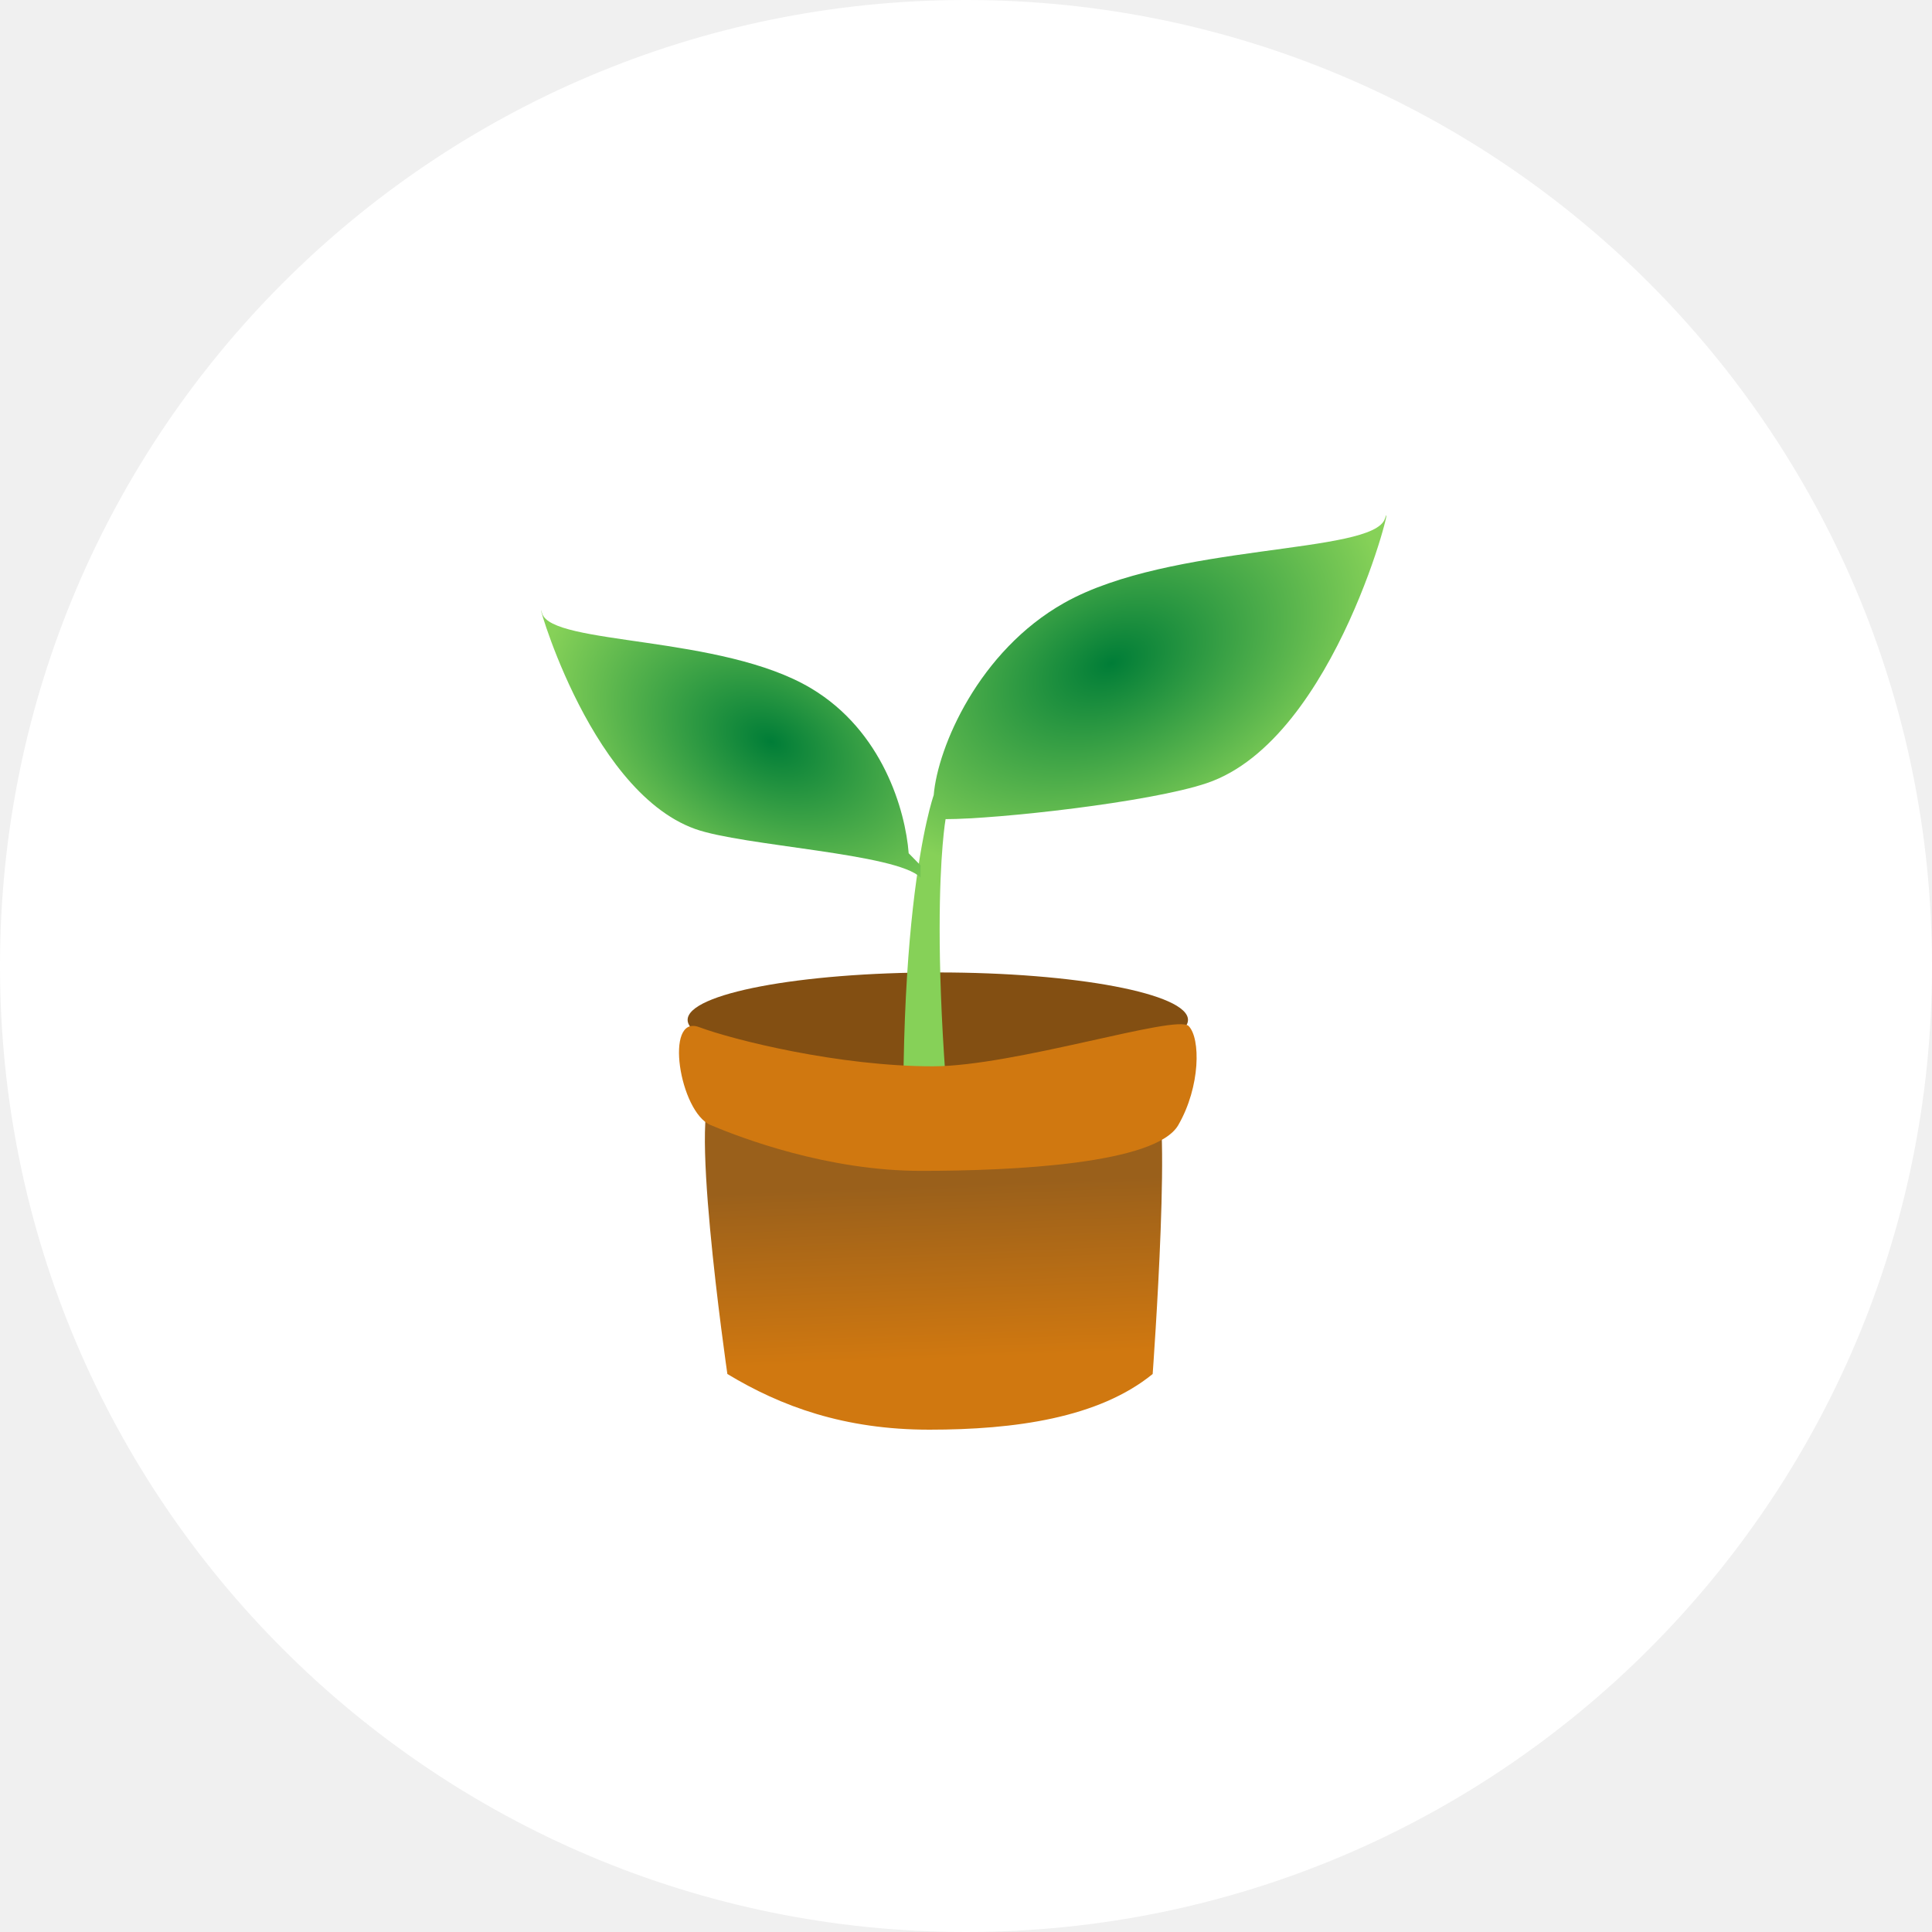
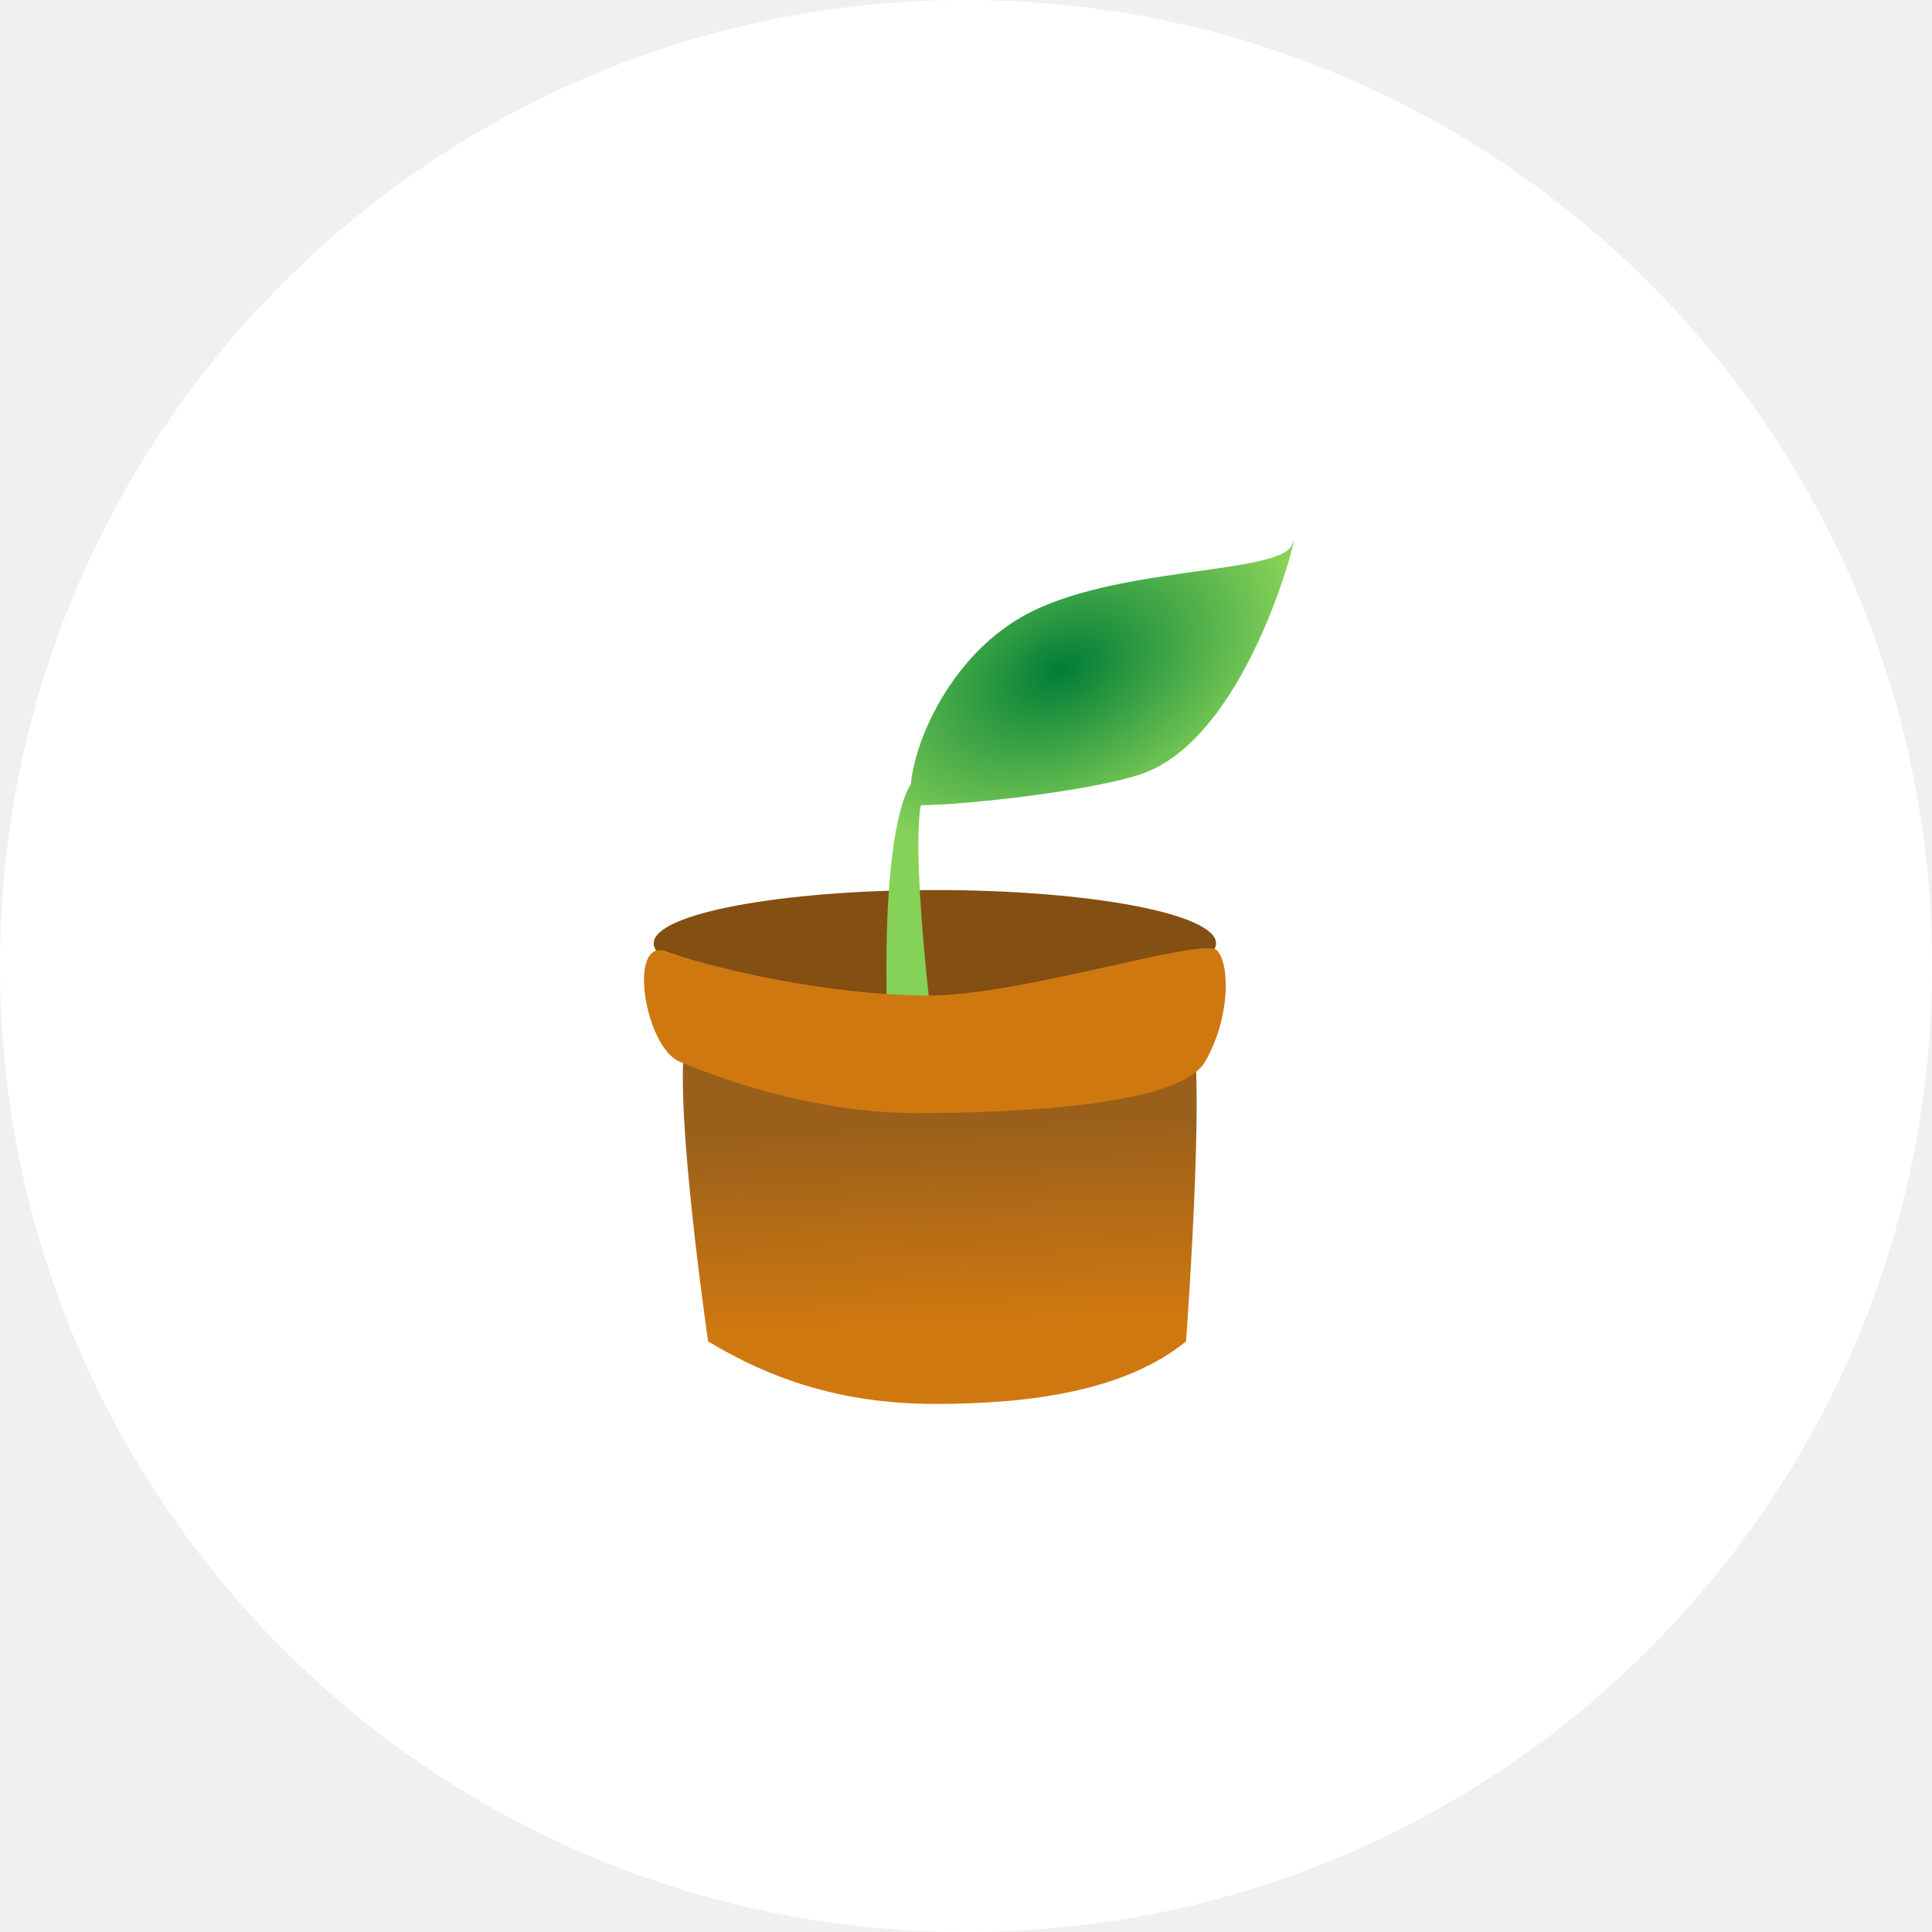
<svg xmlns="http://www.w3.org/2000/svg" width="150" height="150" viewBox="0 0 150 150" fill="none">
  <circle cx="75" cy="75" r="75" fill="white" />
-   <ellipse cx="72.811" cy="79.184" rx="19.424" ry="3.684" fill="#834F12" />
-   <path d="M82.634 46.803C75.996 50.536 72.8 58.002 72.493 61.735C72.493 61.735 68.803 71.998 70.649 100.934C70.765 102.752 75.504 102.739 75.259 100.934C71.571 73.865 73.415 63.598 73.415 63.598C77.41 63.598 89.272 62.297 93.697 60.802C103.838 57.378 108.448 37.469 107.526 40.269C106.604 43.069 90.931 42.137 82.634 46.803Z" fill="url(#paint0_radial_479_5816)" />
-   <path d="M62.967 53.437C68.534 56.756 70.293 62.928 70.55 66.246L71.472 67.189V68.132C69.629 66.246 57.681 65.689 53.97 64.361C45.465 61.316 41.318 45.138 42.091 47.627C42.864 50.117 56.008 49.288 62.967 53.437Z" fill="url(#paint1_radial_479_5816)" />
-   <path d="M56.473 106.677C56.473 106.677 53.171 83.931 55.648 84.908C58.124 85.885 65.553 87.84 72.157 87.84C77.936 87.84 87.842 85.689 89.493 84.908C91.144 84.127 89.493 106.677 89.493 106.677C85.296 110.098 78.761 111 72.157 111C65.553 111 60.643 109.195 56.473 106.677Z" fill="url(#paint2_linear_479_5816)" />
-   <path d="M55.178 87.354C52.758 86.339 51.548 78.728 54.27 79.743C56.993 80.758 65.161 82.788 72.421 82.788C78.774 82.788 91.357 78.718 92.286 79.661C93.216 80.605 93.215 84.353 91.48 87.354C89.744 90.355 78.774 90.906 71.514 90.906C64.254 90.906 57.598 88.369 55.178 87.354Z" fill="#D07810" />
+   <ellipse cx="72.584" cy="73.242" rx="21.831" ry="4.14" fill="#834F12" />
+   <path d="M54.975 104.142C54.975 104.142 51.264 78.577 54.047 79.675C56.83 80.773 65.18 82.97 72.603 82.97C79.097 82.97 90.231 80.553 92.086 79.675C93.941 78.797 92.086 104.142 92.086 104.142C87.369 107.986 80.025 109 72.603 109C65.18 109 59.661 106.972 54.975 104.142Z" fill="url(#paint0_linear_479_5815)" />
+   <path d="M79.295 47.914C73.683 51.159 70.981 57.65 70.721 60.895C70.721 60.895 67.854 64.137 69.162 85.234C69.26 86.815 73.268 86.804 73.06 85.234C70.48 65.76 71.501 62.514 71.501 62.514C74.878 62.514 84.908 61.383 88.649 60.084C97.223 57.106 101.12 39.8 100.341 42.234C99.561 44.668 86.311 43.857 79.295 47.914Z" fill="url(#paint1_radial_479_5815)" />
+   <path d="M52.766 82.424C50.046 81.284 48.686 72.73 51.746 73.87C54.806 75.011 63.986 77.292 72.146 77.292C79.286 77.292 93.428 72.717 94.473 73.778C95.517 74.838 95.516 79.051 93.566 82.424C91.616 85.797 79.286 86.416 71.126 86.416C62.966 86.416 55.486 83.565 52.766 82.424Z" fill="#D07810" />
  <defs>
-     <radialGradient id="paint0_radial_479_5816" cx="0" cy="0" r="1" gradientUnits="userSpaceOnUse" gradientTransform="translate(86.3196 51.4656) rotate(-24.7094) scale(22.3266 14.2258)">
+     <linearGradient id="paint0_linear_479_5815" x1="75.178" y1="130.301" x2="73.321" y2="83.628" gradientUnits="userSpaceOnUse">
+       <stop offset="0.589" stop-color="#D07810" />
+       <stop offset="0.914" stop-color="#9A601B" />
+     </linearGradient>
+     <radialGradient id="paint1_radial_479_5815" cx="0" cy="0" r="1" gradientUnits="userSpaceOnUse" gradientTransform="translate(82.4122 51.9672) rotate(-25.3199) scale(18.9706 12.3053)">
      <stop stop-color="#007D37" />
      <stop offset="1" stop-color="#86D158" />
    </radialGradient>
-     <radialGradient id="paint1_radial_479_5816" cx="0" cy="0" r="1" gradientUnits="userSpaceOnUse" gradientTransform="translate(59.8757 57.5821) rotate(-153.996) scale(18.9256 12.513)">
-       <stop stop-color="#007D37" />
-       <stop offset="1" stop-color="#86D158" />
-     </radialGradient>
-     <linearGradient id="paint2_linear_479_5816" x1="74.449" y1="129.952" x2="72.796" y2="88.425" gradientUnits="userSpaceOnUse">
-       <stop offset="0.589" stop-color="#D07810" />
-       <stop offset="0.914" stop-color="#9A601B" />
-     </linearGradient>
  </defs>
</svg>
